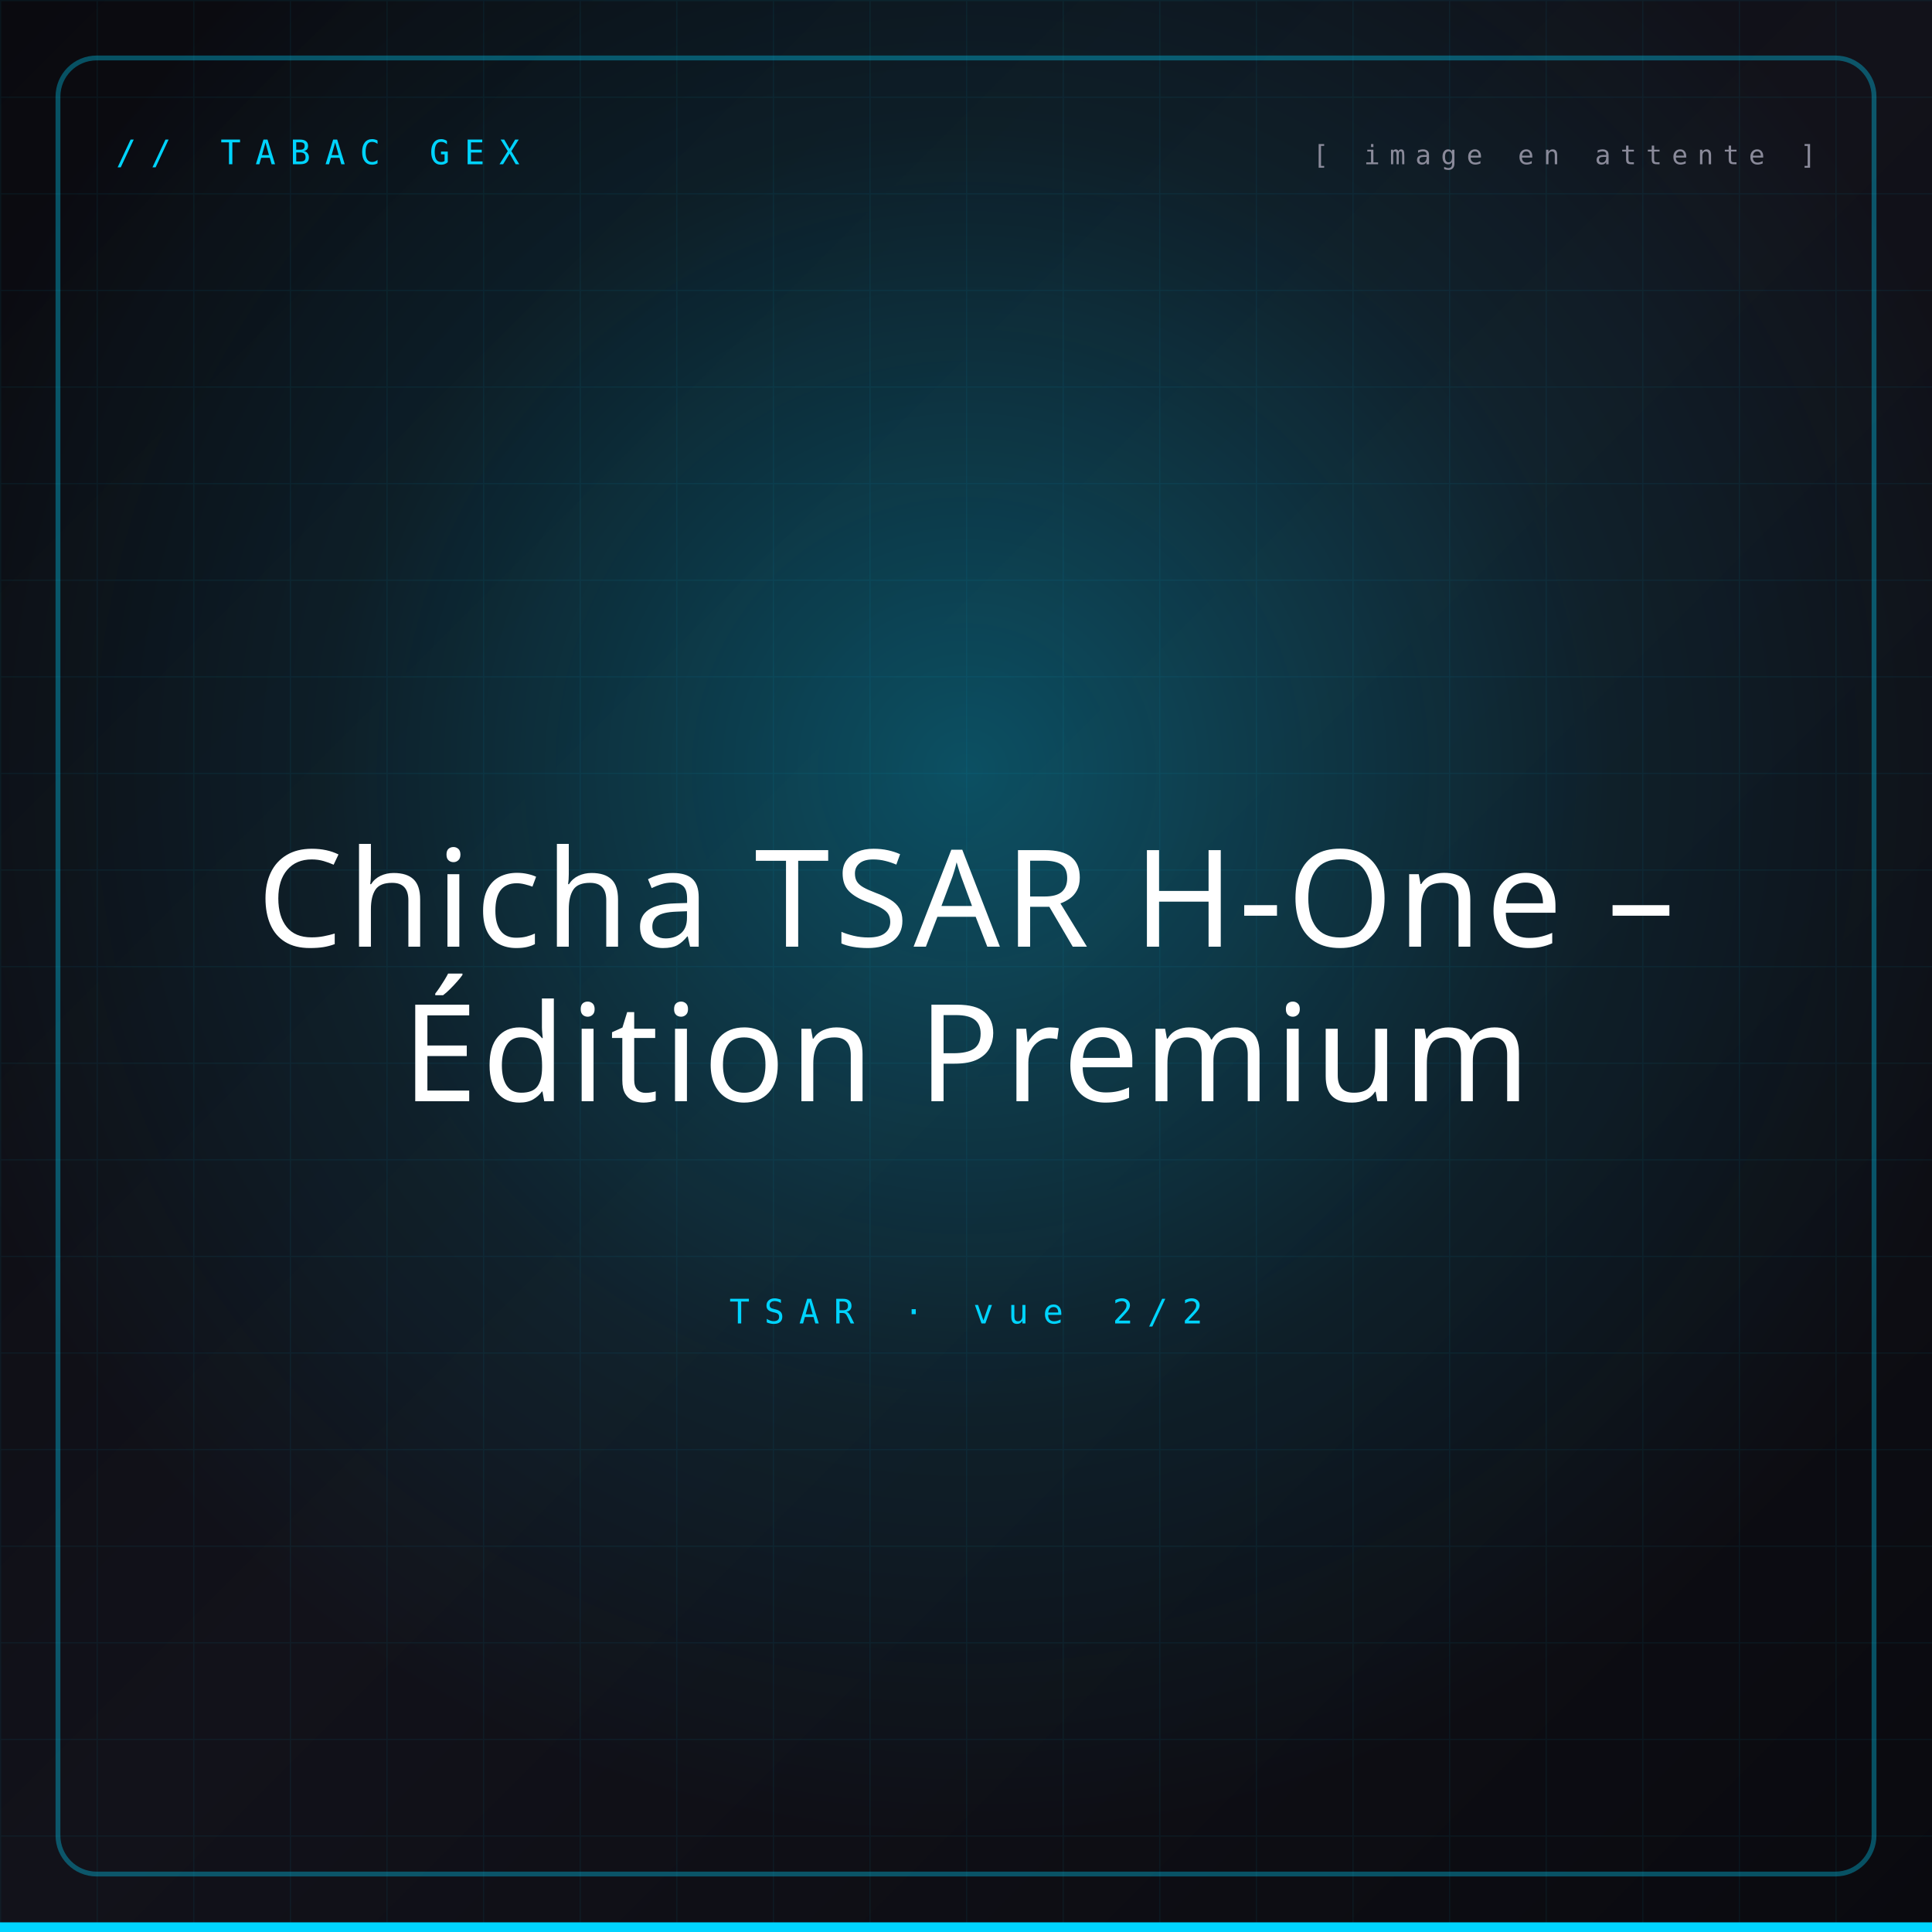
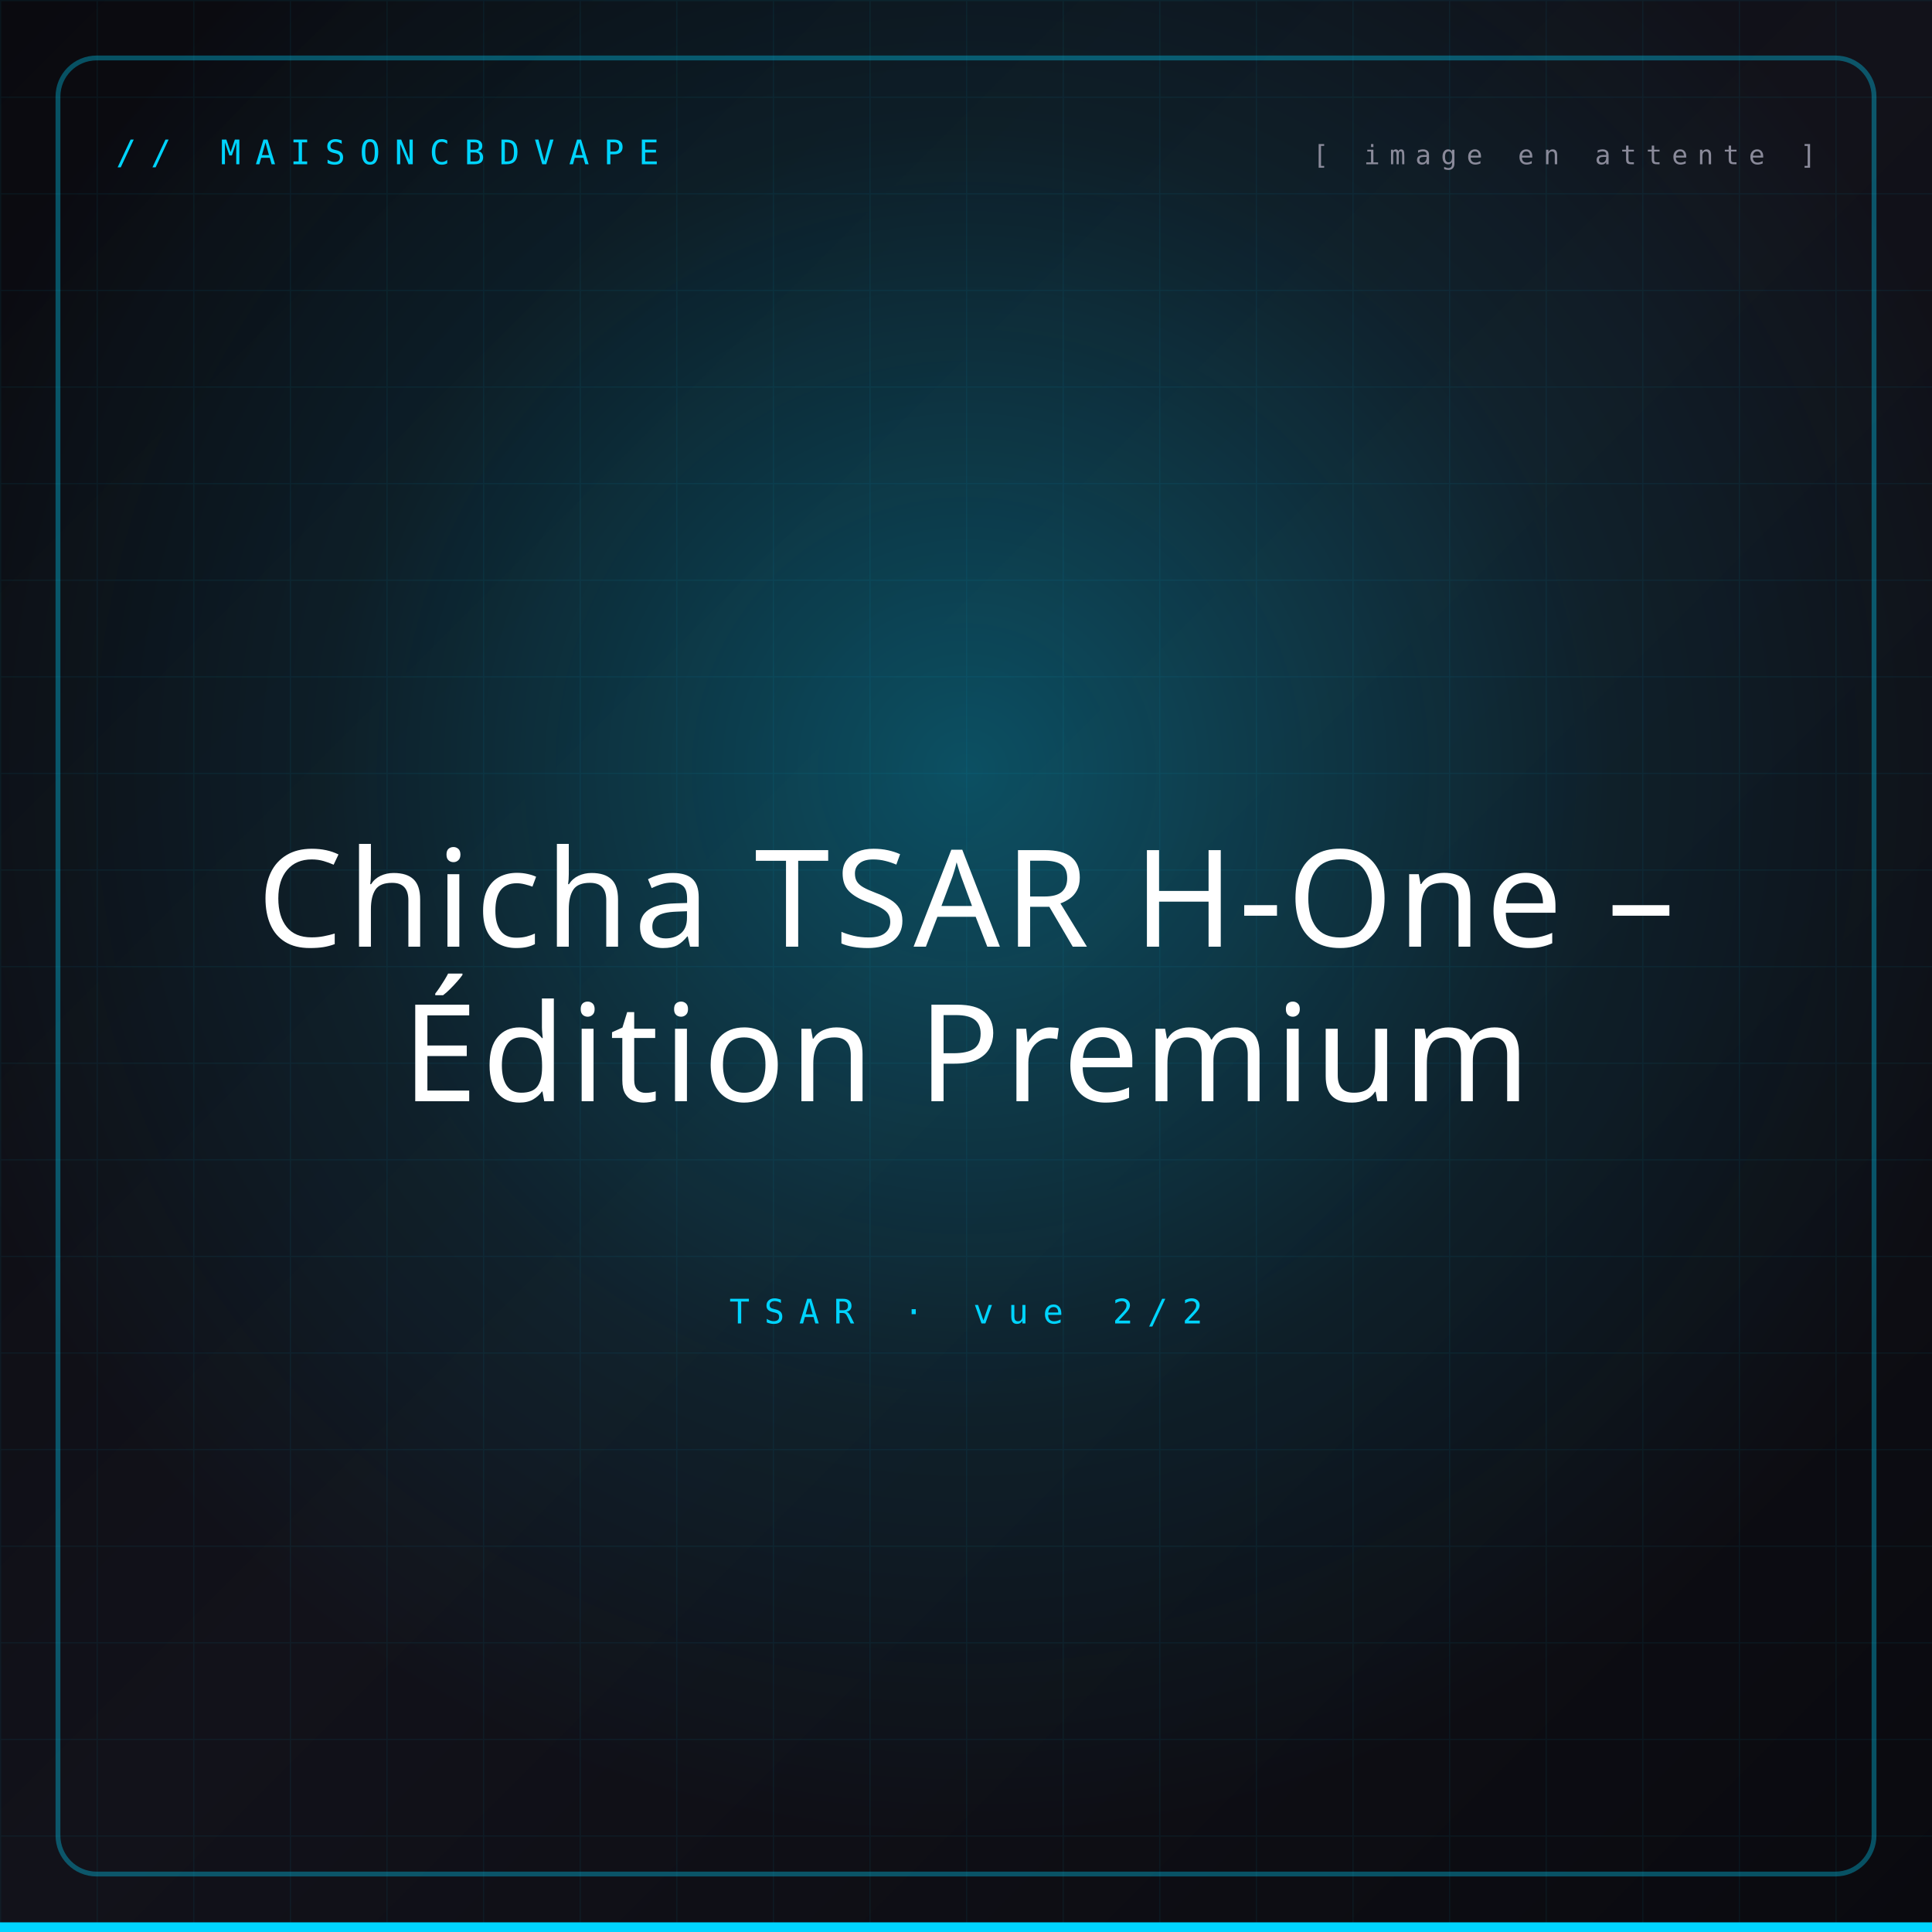
<svg xmlns="http://www.w3.org/2000/svg" viewBox="0 0 800 800" width="800" height="800" role="img" aria-label="Chicha TSAR H-One – Édition Premium">
  <defs>
    <linearGradient id="bgGrad" x1="0%" y1="0%" x2="100%" y2="100%">
      <stop offset="0%" stop-color="#0A0A0F" />
      <stop offset="50%" stop-color="#12121A" />
      <stop offset="100%" stop-color="#0A0A0F" />
    </linearGradient>
    <radialGradient id="accentGlow" cx="50%" cy="40%" r="55%">
      <stop offset="0%" stop-color="#00D4FF" stop-opacity="0.32" />
      <stop offset="60%" stop-color="#00D4FF" stop-opacity="0.08" />
      <stop offset="100%" stop-color="#00D4FF" stop-opacity="0" />
    </radialGradient>
    <pattern id="grid" width="40" height="40" patternUnits="userSpaceOnUse">
      <path d="M 40 0 L 0 0 0 40" fill="none" stroke="#00D4FF" stroke-opacity="0.06" stroke-width="1" />
    </pattern>
  </defs>
  <rect width="800" height="800" fill="url(#bgGrad)" />
  <rect width="800" height="800" fill="url(#grid)" />
  <rect width="800" height="800" fill="url(#accentGlow)" />
  <rect x="24" y="24" width="752" height="752" rx="16" ry="16" fill="none" stroke="#00D4FF" stroke-opacity="0.35" stroke-width="2" />
-   <text x="48" y="68" fill="#00D4FF" font-family="'Space Mono', monospace" font-size="14" letter-spacing="6" style="text-transform:uppercase;">// TABAC GEX</text>
+   <text x="48" y="68" fill="#00D4FF" font-family="'Space Mono', monospace" font-size="14" letter-spacing="6" style="text-transform:uppercase;">// MAISONCBDVAPE</text>
  <text x="752" y="68" text-anchor="end" fill="#8A8A9A" font-family="'Space Mono', monospace" font-size="11" letter-spacing="4" style="text-transform:uppercase;">[ image en attente ]</text>
  <text x="400" y="392" text-anchor="middle" fill="#FFFFFF" font-family="'Bebas Neue', Impact, sans-serif" font-size="56" letter-spacing="2" style="text-transform:uppercase;">Chicha TSAR H-One –</text>
  <text x="400" y="456" text-anchor="middle" fill="#FFFFFF" font-family="'Bebas Neue', Impact, sans-serif" font-size="56" letter-spacing="2" style="text-transform:uppercase;">Édition Premium</text>
  <text x="400" y="548" text-anchor="middle" fill="#00D4FF" font-family="'Space Mono', monospace" font-size="14" letter-spacing="6" style="text-transform:uppercase;">TSAR · vue 2/2</text>
  <rect x="0" y="796" width="800" height="4" fill="#00D4FF" />
</svg>
